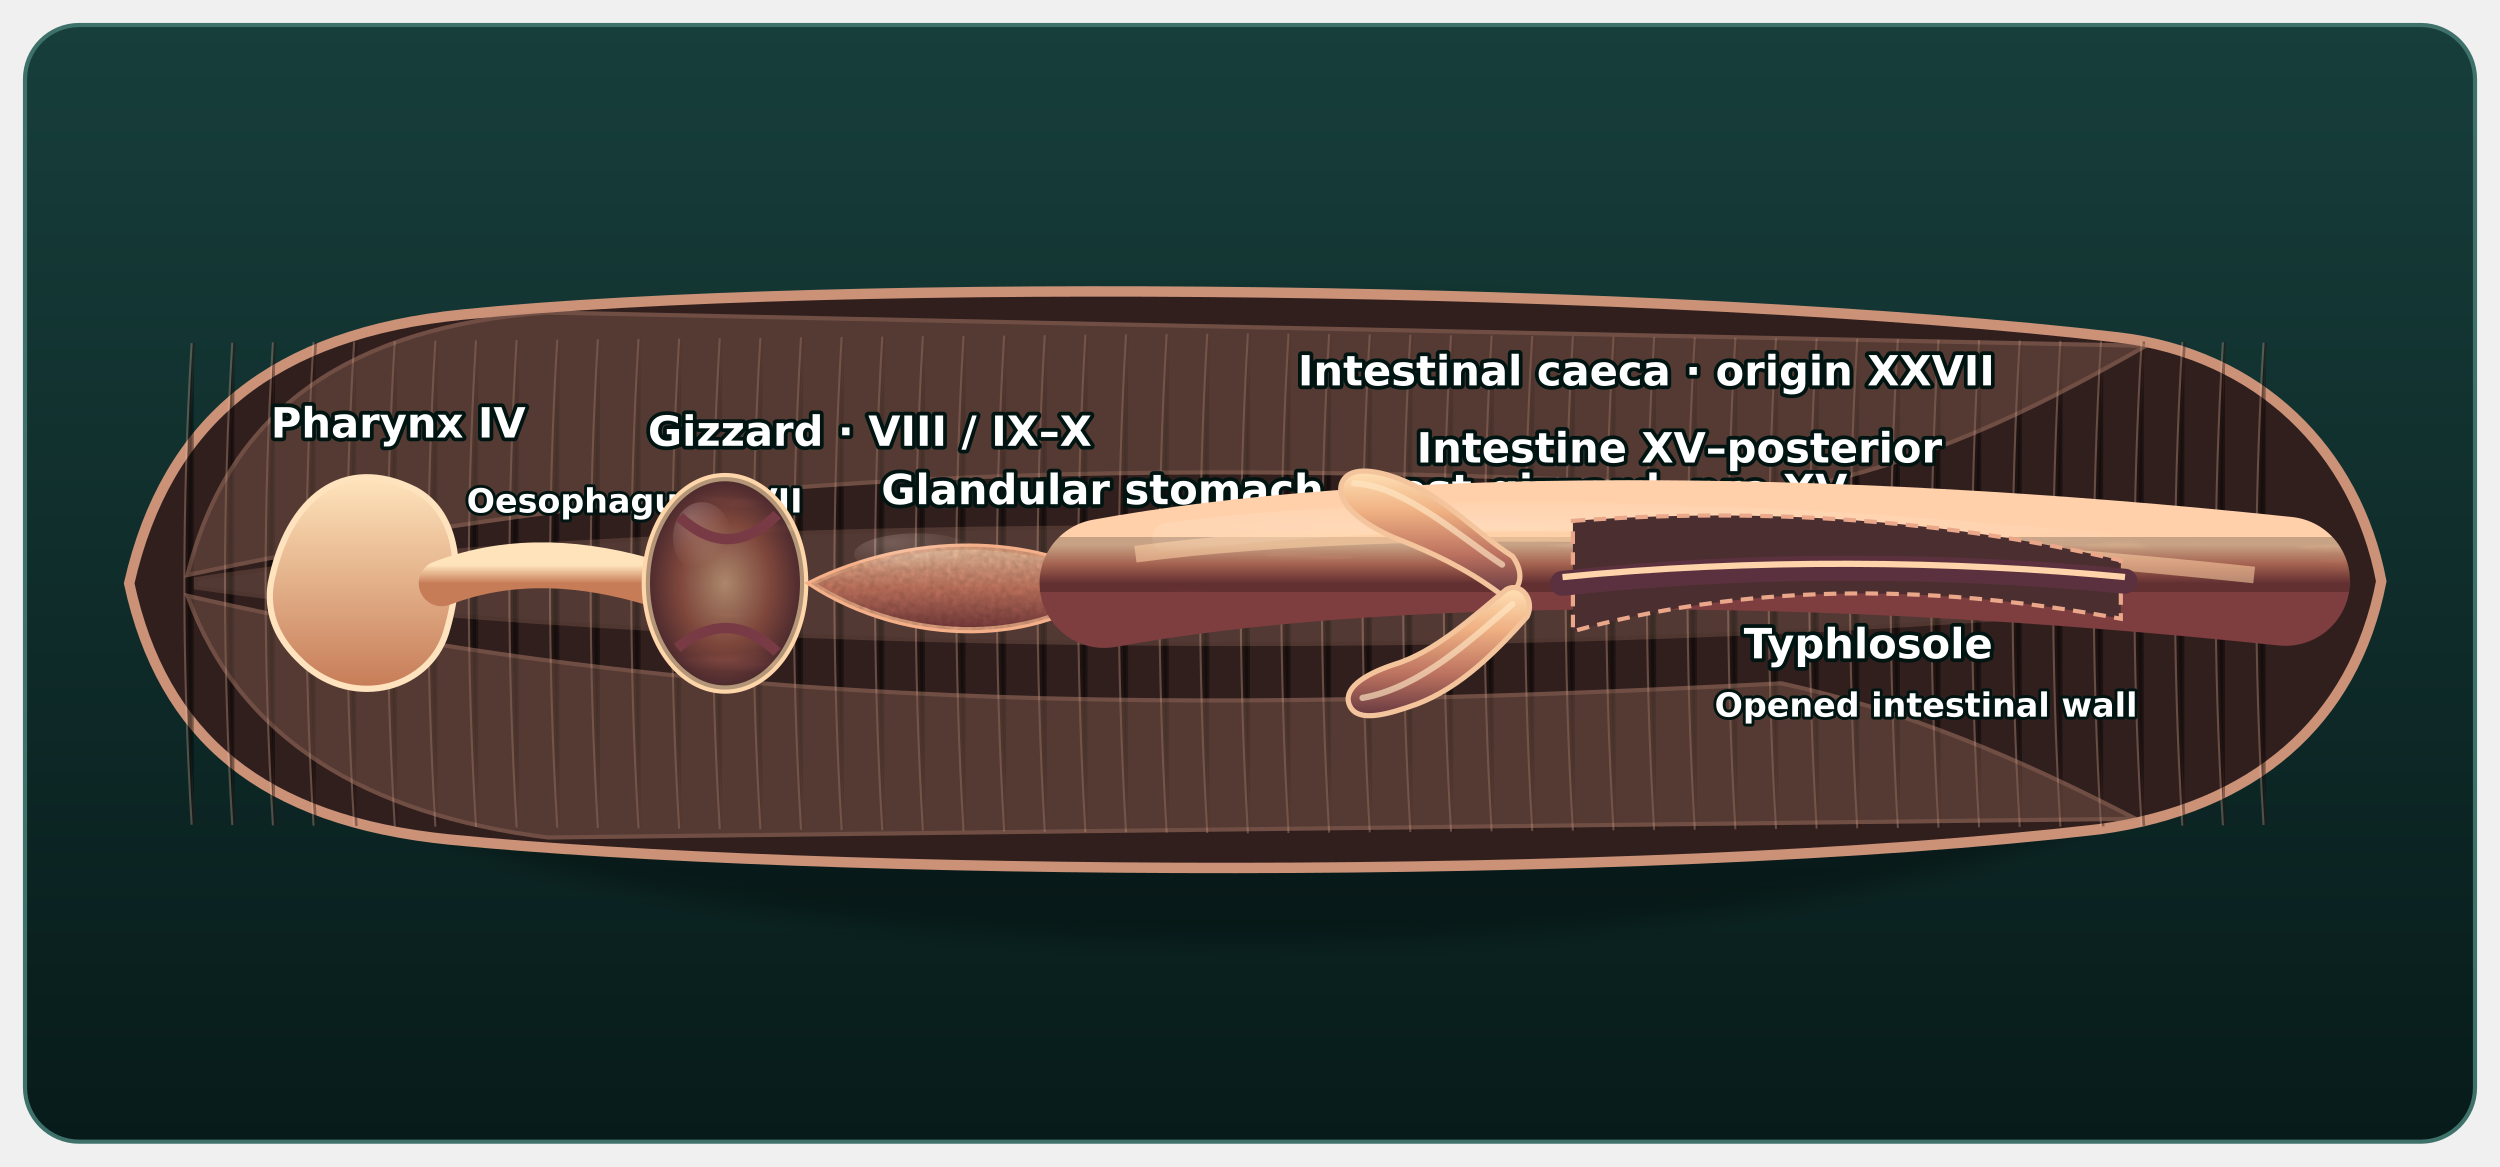
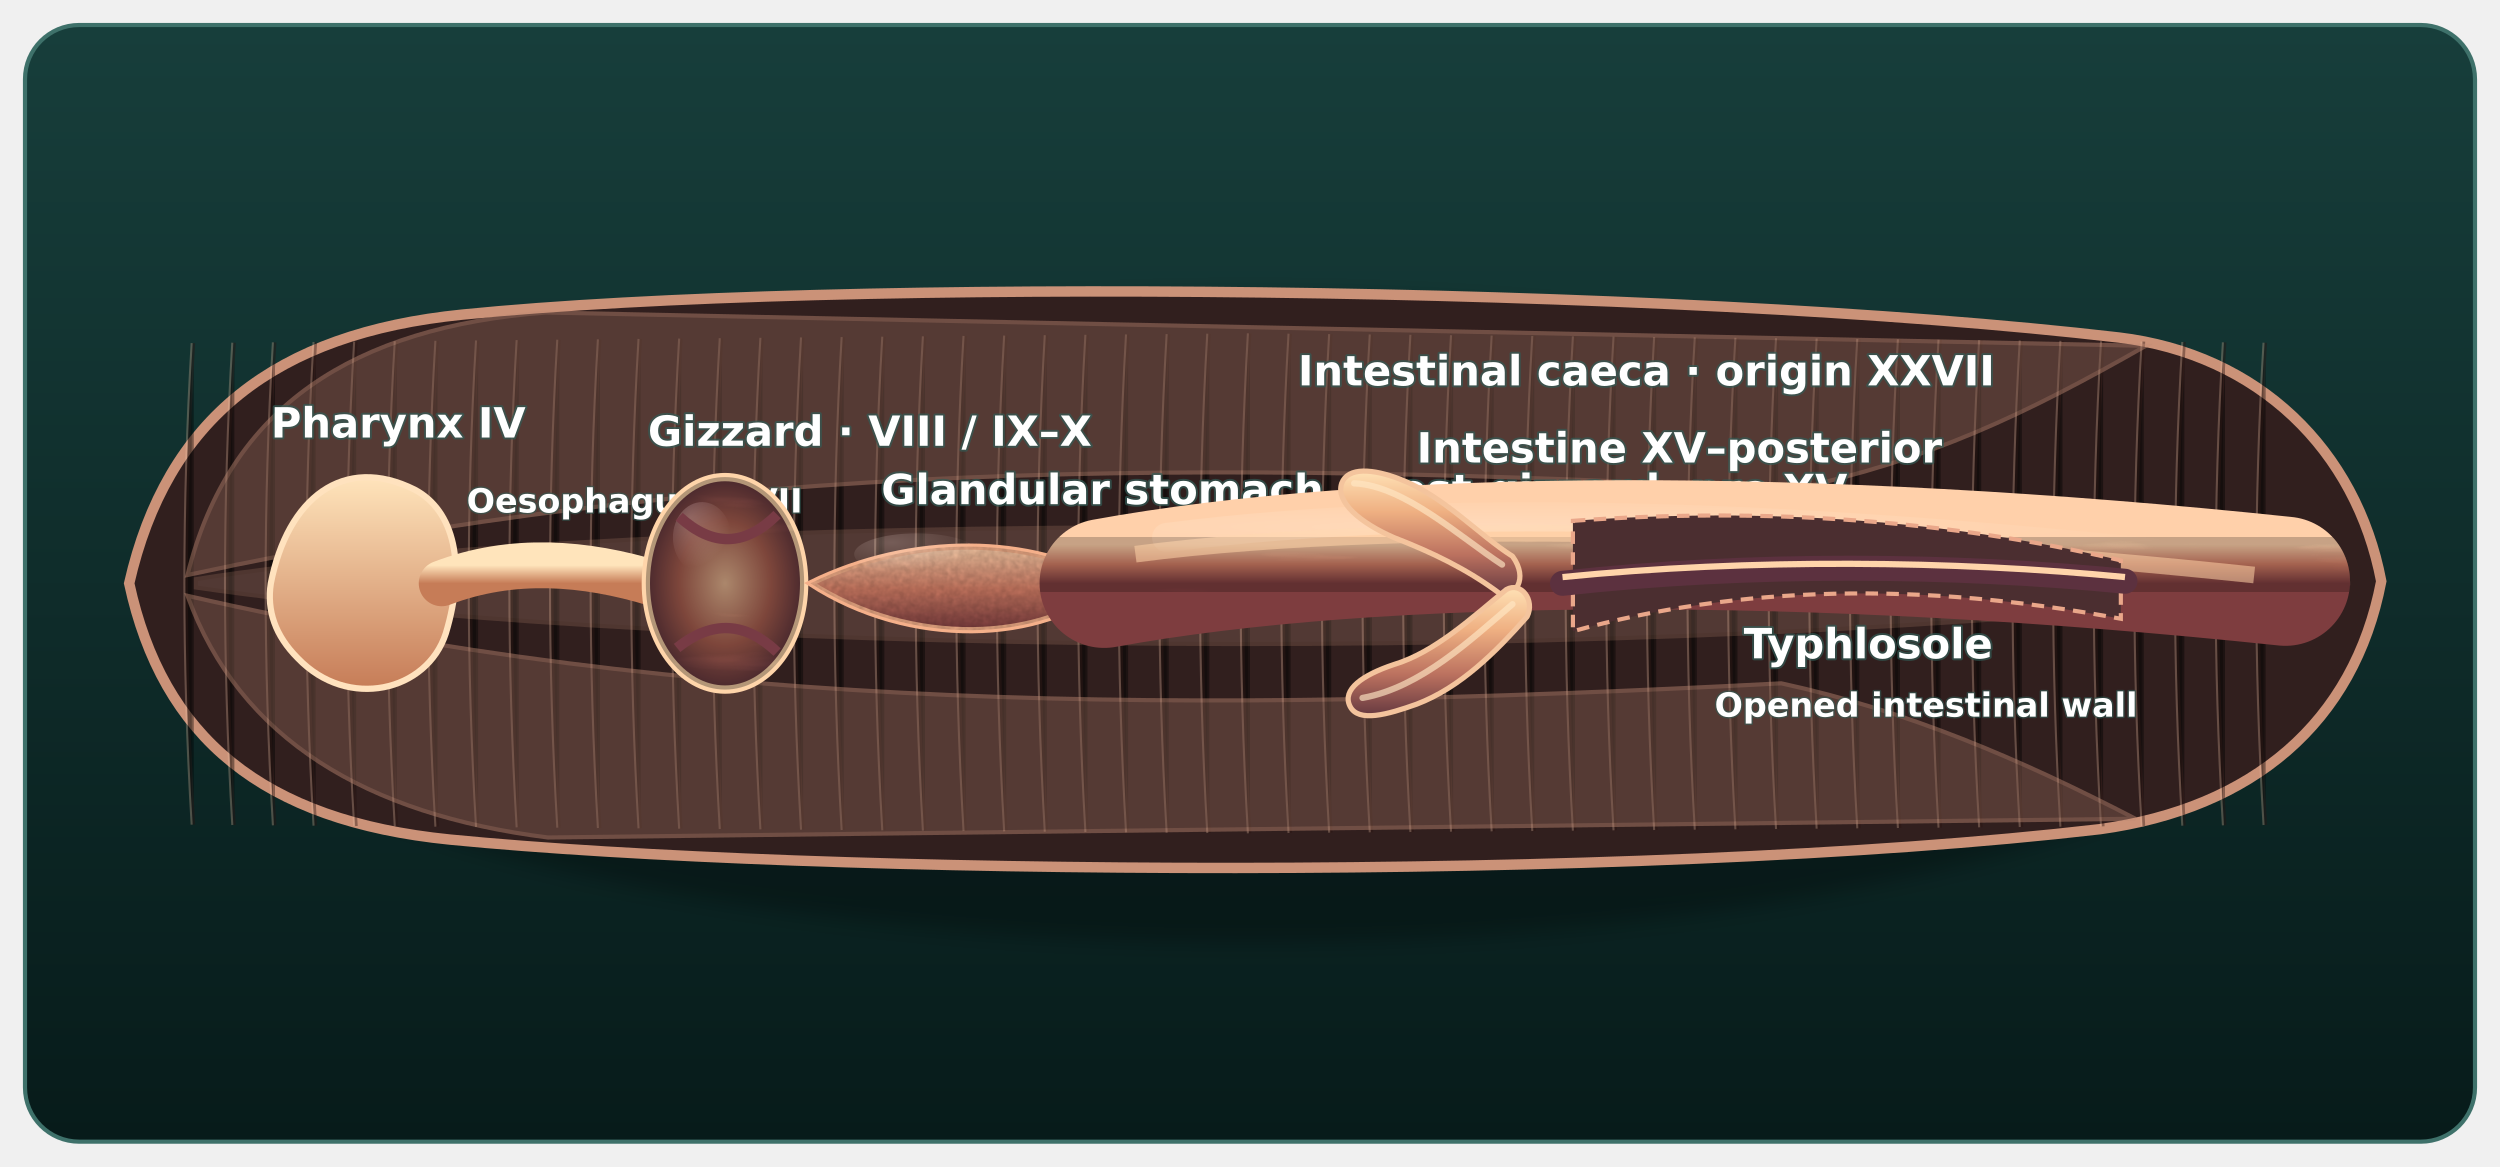
<svg xmlns="http://www.w3.org/2000/svg" id="anatomySvg" viewBox="0 0 1200 560" role="group" aria-labelledby="svgTitle svgDesc" style="transform: none; display: block;" lang="en" xml:lang="en" width="1200" height="560" class="motion-paused">
  <defs>
    <linearGradient id="trayGrad" x1="0" y1="0" x2="0" y2="1">
      <stop stop-color="#173e3b" />
      <stop offset="1" stop-color="#071b1a" />
    </linearGradient>
    <linearGradient id="skinGrad" x1="0" y1="0" x2="0" y2="1">
      <stop stop-color="#b87f69" />
      <stop offset=".42" stop-color="#8b5b4b" />
      <stop offset="1" stop-color="#593c35" />
    </linearGradient>
    <linearGradient id="gutGrad" x1="0" y1="0" x2="0" y2="1">
      <stop stop-color="#ffd0aa" />
      <stop offset=".5" stop-color="#d37e66" />
      <stop offset="1" stop-color="#7e3d3f" />
    </linearGradient>
    <linearGradient id="gutLight" x1="0" y1="0" x2="0" y2="1">
      <stop stop-color="#ffe4bb" />
      <stop offset="1" stop-color="#c67c57" />
    </linearGradient>
    <radialGradient id="gizzardGrad">
      <stop stop-color="#f4c099" />
      <stop offset=".58" stop-color="#b36454" />
      <stop offset="1" stop-color="#683940" />
    </radialGradient>
    <linearGradient id="vesselGrad" x1="0" y1="0" x2="1" y2="0">
      <stop stop-color="#8e1e34" />
      <stop offset=".45" stop-color="#ff6670" />
      <stop offset="1" stop-color="#8e1e34" />
    </linearGradient>
    <radialGradient id="reproGrad">
      <stop stop-color="#f3c8ff" />
      <stop offset=".7" stop-color="#a958c6" />
      <stop offset="1" stop-color="#54295f" />
    </radialGradient>
    <filter id="soft">
      <feGaussianBlur stdDeviation="5" />
    </filter>
    <marker id="arrowRed" markerWidth="8" markerHeight="8" refX="6" refY="3" orient="auto">
      <path d="M0 0L6 3L0 6Z" fill="#ff8991" />
    </marker>
    <marker id="arrowBlue" markerWidth="8" markerHeight="8" refX="6" refY="3" orient="auto">
      <path d="M0 0L6 3L0 6Z" fill="#7bd8ff" />
    </marker>
    <filter id="organicTexture" x="-20%" y="-20%" width="140%" height="140%">
      <feTurbulence type="fractalNoise" baseFrequency="0.012 0.09" numOctaves="4" seed="7" result="grain" />
      <feColorMatrix in="grain" type="matrix" values="0 0 0 0 0  0 0 0 0 0  0 0 0 0 0  0.85 0.85 0.85 0 0" result="grainAlpha" />
      <feComposite in="grainAlpha" in2="SourceGraphic" operator="in" />
    </filter>
    <filter id="fineGrain" x="-20%" y="-20%" width="140%" height="140%">
      <feTurbulence type="fractalNoise" baseFrequency="0.35" numOctaves="2" seed="3" result="fine" />
      <feColorMatrix in="fine" type="matrix" values="0 0 0 0 0  0 0 0 0 0  0 0 0 0 0  0.5 0.5 0.5 0 0" result="fineAlpha" />
      <feComposite in="fineAlpha" in2="SourceGraphic" operator="in" />
    </filter>
    <radialGradient id="glossHi" cx="34%" cy="20%" r="60%">
      <stop offset="0" stop-color="#fff" stop-opacity=".55" />
      <stop offset=".45" stop-color="#fff" stop-opacity=".1" />
      <stop offset="1" stop-color="#fff" stop-opacity="0" />
    </radialGradient>
    <radialGradient id="glossHiSmall" cx="30%" cy="22%" r="70%">
      <stop offset="0" stop-color="#fff" stop-opacity=".7" />
      <stop offset="1" stop-color="#fff" stop-opacity="0" />
    </radialGradient>
    <linearGradient id="skinGrad2" x1="0" y1="0" x2="0" y2="1">
      <stop stop-color="#c68a70" offset="0" />
      <stop offset=".18" stop-color="#a8664f" />
      <stop offset=".5" stop-color="#7d4438" />
      <stop offset=".78" stop-color="#5a352f" />
      <stop offset="1" stop-color="#3c211f" />
    </linearGradient>
    <radialGradient id="fleshGlow" cx="50%" cy="35%" r="65%">
      <stop offset="0" stop-color="#ffe0c8" stop-opacity=".5" />
      <stop offset="1" stop-color="#ffe0c8" stop-opacity="0" />
    </radialGradient>
    <clipPath id="externalClip">
      <path d="M65 280 C88 227 136 190 220 186 C470 180 841 183 1050 208 C1112 217 1140 245 1145 280 C1138 324 1095 350 1044 358 C784 384 420 377 218 374 C133 371 87 330 65 280 Z" />
    </clipPath>
    <linearGradient id="caecumPolish" x1="0" y1="0" x2="0" y2="1">
      <stop offset="0" stop-color="#ffe1b5" />
      <stop offset="0.33" stop-color="#efb082" />
      <stop offset="0.68" stop-color="#bb715f" />
      <stop offset="1" stop-color="#663940" />
    </linearGradient>
    <linearGradient id="nervePolish" x1="0" y1="0" x2="0" y2="1">
      <stop offset="0" stop-color="#fff3c1" />
      <stop offset="0.28" stop-color="#ffe179" />
      <stop offset="0.65" stop-color="#d8a43a" />
      <stop offset="1" stop-color="#805424" />
    </linearGradient>
    <linearGradient id="epidermisPolish" x1="0" y1="0" x2="0" y2="1">
      <stop offset="0" stop-color="#f8ccad" />
      <stop offset="0.4" stop-color="#d99c80" />
      <stop offset="1" stop-color="#8f594f" />
    </linearGradient>
    <linearGradient id="skinDepthPolish" x1="0" y1="0" x2="0" y2="1">
      <stop offset="0" stop-color="#b77d6c" />
      <stop offset="0.55" stop-color="#734e48" />
      <stop offset="1" stop-color="#382e32" />
    </linearGradient>
    <linearGradient id="mucusPolish" x1="0" y1="0" x2="0" y2="1">
      <stop offset="0" stop-color="#e6fcff" />
      <stop offset="0.28" stop-color="#ade4e5" />
      <stop offset="1" stop-color="#487f89" />
    </linearGradient>
    <radialGradient id="ganglionPolish" cx=".33" cy=".22" r=".85">
      <stop offset="0" stop-color="#fff8d2" />
      <stop offset="0.38" stop-color="#f7d565" />
      <stop offset="1" stop-color="#957026" />
    </radialGradient>
    <marker id="arrowGasIn" markerWidth="12" markerHeight="12" refX="10" refY="6" orient="auto" markerUnits="userSpaceOnUse">
      <path d="M0 0L12 6L0 12Z" fill="#85e2ff" />
    </marker>
    <marker id="arrowGasOut" markerWidth="12" markerHeight="12" refX="10" refY="6" orient="auto" markerUnits="userSpaceOnUse">
      <path d="M0 0L12 6L0 12Z" fill="#ffb0b7" />
    </marker>
  </defs>
  <rect x="12" y="12" width="1176" height="536" rx="26" fill="url(#trayGrad)" stroke="#3e716a" stroke-width="2" />
  <ellipse cx="600" cy="297" rx="526" ry="155" fill="#000" opacity=".28" filter="url(#soft)" id="bodyShadow" style="display: inline;" />
  <path id="bodyBase" d="M62 280C80 201 132 160 222 151C402 133 802 137 1017 162C1084 170 1131 216 1143 279C1130 347 1081 388 1008 398C785 424 389 420 216 403C126 394 78 354 62 280Z" fill="#311f1e" stroke="#cb9278" stroke-width="5" style="display: inline;" />
  <g id="segments" aria-hidden="true" style="display: inline;">
    <path class="segment-shadow" d="M93 164.68Q86 280 93 395.84" style="stroke: #2a1210; stroke-width: 1.4; opacity: 0.4;" />
    <path class="segment-line" d="M92 164.68Q85 280 92 395.84" style="stroke: #f0c6a8; stroke-width: 1; opacity: 0.28;" />
    <path class="segment-shadow" d="M112.5 164.5Q105.5 280 112.5 396" style="stroke: #2a1210; stroke-width: 1.4; opacity: 0.4;" />
    <path class="segment-line" d="M111.5 164.5Q104.5 280 111.5 396" style="stroke: #f0c6a8; stroke-width: 1; opacity: 0.28;" />
    <path class="segment-shadow" d="M132 164.32Q125 280 132 396.16" style="stroke: #2a1210; stroke-width: 1.4; opacity: 0.4;" />
    <path class="segment-line" d="M131 164.32Q124 280 131 396.16" style="stroke: #f0c6a8; stroke-width: 1; opacity: 0.28;" />
    <path class="segment-shadow" d="M151.5 164.14Q144.5 280 151.5 396.32" style="stroke: #2a1210; stroke-width: 1.4; opacity: 0.4;" />
    <path class="segment-line" d="M150.5 164.14Q143.5 280 150.5 396.32" style="stroke: #f0c6a8; stroke-width: 1; opacity: 0.28;" />
    <path class="segment-shadow" d="M171 163.96Q164 280 171 396.48" style="stroke: #2a1210; stroke-width: 1.4; opacity: 0.4;" />
    <path class="segment-line" d="M170 163.96Q163 280 170 396.48" style="stroke: #f0c6a8; stroke-width: 1; opacity: 0.28;" />
    <path class="segment-shadow" d="M190.5 163.78Q183.5 280 190.5 396.64" style="stroke: #2a1210; stroke-width: 1.4; opacity: 0.4;" />
    <path class="segment-line" d="M189.5 163.78Q182.5 280 189.5 396.64" style="stroke: #f0c6a8; stroke-width: 1; opacity: 0.28;" />
    <path class="segment-shadow" d="M210 163.6Q203 280 210 396.8" style="stroke: #2a1210; stroke-width: 1.4; opacity: 0.4;" />
    <path class="segment-line" d="M209 163.6Q202 280 209 396.8" style="stroke: #f0c6a8; stroke-width: 1; opacity: 0.28;" />
    <path class="segment-shadow" d="M229.5 163.42Q222.5 280 229.5 396.96" style="stroke: #2a1210; stroke-width: 1.4; opacity: 0.4;" />
    <path class="segment-line" d="M228.5 163.42Q221.5 280 228.5 396.96" style="stroke: #f0c6a8; stroke-width: 1; opacity: 0.28;" />
    <path class="segment-shadow" d="M249 163.24Q242 280 249 397.12" style="stroke: #2a1210; stroke-width: 1.4; opacity: 0.4;" />
    <path class="segment-line" d="M248 163.24Q241 280 248 397.12" style="stroke: #f0c6a8; stroke-width: 1; opacity: 0.28;" />
    <path class="segment-shadow" d="M268.5 163.06Q261.5 280 268.5 397.28" style="stroke: #2a1210; stroke-width: 1.4; opacity: 0.4;" />
    <path class="segment-line" d="M267.5 163.06Q260.5 280 267.5 397.28" style="stroke: #f0c6a8; stroke-width: 1; opacity: 0.28;" />
    <path class="segment-shadow" d="M288 162.88Q281 280 288 397.44" style="stroke: #2a1210; stroke-width: 1.4; opacity: 0.4;" />
    <path class="segment-line" d="M287 162.88Q280 280 287 397.44" style="stroke: #f0c6a8; stroke-width: 1; opacity: 0.28;" />
    <path class="segment-shadow" d="M307.5 162.7Q300.5 280 307.5 397.6" style="stroke: #2a1210; stroke-width: 1.4; opacity: 0.4;" />
    <path class="segment-line" d="M306.5 162.7Q299.5 280 306.5 397.6" style="stroke: #f0c6a8; stroke-width: 1; opacity: 0.28;" />
    <path class="segment-shadow" d="M327 162.52Q320 280 327 397.76" style="stroke: #2a1210; stroke-width: 1.4; opacity: 0.4;" />
    <path class="segment-line" d="M326 162.52Q319 280 326 397.76" style="stroke: #f0c6a8; stroke-width: 1; opacity: 0.28;" />
    <path class="segment-shadow" d="M346.5 162.34Q339.5 280 346.5 397.92" style="stroke: #2a1210; stroke-width: 1.4; opacity: 0.4;" />
    <path class="segment-line" d="M345.5 162.34Q338.5 280 345.5 397.92" style="stroke: #f0c6a8; stroke-width: 1; opacity: 0.28;" />
    <path class="segment-shadow" d="M366 162.16Q359 280 366 398.08" style="stroke: #2a1210; stroke-width: 1.4; opacity: 0.4;" />
    <path class="segment-line" d="M365 162.16Q358 280 365 398.08" style="stroke: #f0c6a8; stroke-width: 1; opacity: 0.28;" />
    <path class="segment-shadow" d="M385.5 161.98Q378.5 280 385.5 398.24" style="stroke: #2a1210; stroke-width: 1.4; opacity: 0.4;" />
    <path class="segment-line" d="M384.5 161.98Q377.5 280 384.5 398.24" style="stroke: #f0c6a8; stroke-width: 1; opacity: 0.28;" />
    <path class="segment-shadow" d="M405 161.8Q398 280 405 398.4" style="stroke: #2a1210; stroke-width: 1.4; opacity: 0.4;" />
    <path class="segment-line" d="M404 161.8Q397 280 404 398.4" style="stroke: #f0c6a8; stroke-width: 1; opacity: 0.28;" />
    <path class="segment-shadow" d="M424.5 161.62Q417.5 280 424.5 398.56" style="stroke: #2a1210; stroke-width: 1.4; opacity: 0.4;" />
    <path class="segment-line" d="M423.5 161.62Q416.5 280 423.5 398.56" style="stroke: #f0c6a8; stroke-width: 1; opacity: 0.28;" />
    <path class="segment-shadow" d="M444 161.44Q437 280 444 398.72" style="stroke: #2a1210; stroke-width: 1.4; opacity: 0.4;" />
    <path class="segment-line" d="M443 161.44Q436 280 443 398.72" style="stroke: #f0c6a8; stroke-width: 1; opacity: 0.28;" />
    <path class="segment-shadow" d="M463.5 161.26Q456.5 280 463.5 398.88" style="stroke: #2a1210; stroke-width: 1.4; opacity: 0.4;" />
    <path class="segment-line" d="M462.5 161.26Q455.5 280 462.5 398.88" style="stroke: #f0c6a8; stroke-width: 1; opacity: 0.28;" />
    <path class="segment-shadow" d="M483 161.08Q476 280 483 399.04" style="stroke: #2a1210; stroke-width: 1.4; opacity: 0.4;" />
    <path class="segment-line" d="M482 161.08Q475 280 482 399.04" style="stroke: #f0c6a8; stroke-width: 1; opacity: 0.28;" />
    <path class="segment-shadow" d="M502.5 160.9Q495.5 280 502.5 399.2" style="stroke: #2a1210; stroke-width: 1.4; opacity: 0.4;" />
    <path class="segment-line" d="M501.5 160.9Q494.5 280 501.5 399.2" style="stroke: #f0c6a8; stroke-width: 1; opacity: 0.28;" />
    <path class="segment-shadow" d="M522 160.72Q515 280 522 399.36" style="stroke: #2a1210; stroke-width: 1.4; opacity: 0.4;" />
    <path class="segment-line" d="M521 160.72Q514 280 521 399.36" style="stroke: #f0c6a8; stroke-width: 1; opacity: 0.28;" />
    <path class="segment-shadow" d="M541.5 160.54Q534.5 280 541.5 399.52" style="stroke: #2a1210; stroke-width: 1.4; opacity: 0.4;" />
    <path class="segment-line" d="M540.5 160.54Q533.5 280 540.5 399.52" style="stroke: #f0c6a8; stroke-width: 1; opacity: 0.28;" />
    <path class="segment-shadow" d="M561 160.36Q554 280 561 399.68" style="stroke: #2a1210; stroke-width: 1.4; opacity: 0.4;" />
    <path class="segment-line" d="M560 160.36Q553 280 560 399.68" style="stroke: #f0c6a8; stroke-width: 1; opacity: 0.28;" />
    <path class="segment-shadow" d="M580.5 160.18Q573.5 280 580.5 399.84" style="stroke: #2a1210; stroke-width: 1.4; opacity: 0.4;" />
    <path class="segment-line" d="M579.5 160.18Q572.5 280 579.5 399.84" style="stroke: #f0c6a8; stroke-width: 1; opacity: 0.28;" />
    <path class="segment-shadow" d="M600 160Q593 280 600 400" style="stroke: #2a1210; stroke-width: 1.4; opacity: 0.4;" />
    <path class="segment-line" d="M599 160Q592 280 599 400" style="stroke: #f0c6a8; stroke-width: 1; opacity: 0.28;" />
    <path class="segment-shadow" d="M619.5 160.18Q612.5 280 619.5 399.84" style="stroke: #2a1210; stroke-width: 1.4; opacity: 0.4;" />
    <path class="segment-line" d="M618.5 160.18Q611.5 280 618.5 399.84" style="stroke: #f0c6a8; stroke-width: 1; opacity: 0.28;" />
    <path class="segment-shadow" d="M639 160.36Q632 280 639 399.68" style="stroke: #2a1210; stroke-width: 1.4; opacity: 0.4;" />
    <path class="segment-line" d="M638 160.36Q631 280 638 399.68" style="stroke: #f0c6a8; stroke-width: 1; opacity: 0.28;" />
    <path class="segment-shadow" d="M658.5 160.54Q651.5 280 658.5 399.52" style="stroke: #2a1210; stroke-width: 1.4; opacity: 0.4;" />
    <path class="segment-line" d="M657.5 160.54Q650.5 280 657.5 399.52" style="stroke: #f0c6a8; stroke-width: 1; opacity: 0.28;" />
    <path class="segment-shadow" d="M678 160.72Q671 280 678 399.36" style="stroke: #2a1210; stroke-width: 1.4; opacity: 0.4;" />
    <path class="segment-line" d="M677 160.72Q670 280 677 399.36" style="stroke: #f0c6a8; stroke-width: 1; opacity: 0.28;" />
    <path class="segment-shadow" d="M697.5 160.9Q690.5 280 697.5 399.2" style="stroke: #2a1210; stroke-width: 1.4; opacity: 0.4;" />
    <path class="segment-line" d="M696.5 160.9Q689.5 280 696.5 399.2" style="stroke: #f0c6a8; stroke-width: 1; opacity: 0.28;" />
    <path class="segment-shadow" d="M717 161.08Q710 280 717 399.04" style="stroke: #2a1210; stroke-width: 1.4; opacity: 0.4;" />
    <path class="segment-line" d="M716 161.08Q709 280 716 399.04" style="stroke: #f0c6a8; stroke-width: 1; opacity: 0.28;" />
    <path class="segment-shadow" d="M736.5 161.26Q729.5 280 736.5 398.88" style="stroke: #2a1210; stroke-width: 1.4; opacity: 0.4;" />
    <path class="segment-line" d="M735.5 161.26Q728.5 280 735.5 398.88" style="stroke: #f0c6a8; stroke-width: 1; opacity: 0.28;" />
    <path class="segment-shadow" d="M756 161.44Q749 280 756 398.72" style="stroke: #2a1210; stroke-width: 1.4; opacity: 0.4;" />
    <path class="segment-line" d="M755 161.44Q748 280 755 398.72" style="stroke: #f0c6a8; stroke-width: 1; opacity: 0.28;" />
    <path class="segment-shadow" d="M775.5 161.62Q768.5 280 775.5 398.56" style="stroke: #2a1210; stroke-width: 1.4; opacity: 0.4;" />
    <path class="segment-line" d="M774.5 161.62Q767.5 280 774.5 398.56" style="stroke: #f0c6a8; stroke-width: 1; opacity: 0.28;" />
    <path class="segment-shadow" d="M795 161.8Q788 280 795 398.4" style="stroke: #2a1210; stroke-width: 1.4; opacity: 0.4;" />
    <path class="segment-line" d="M794 161.8Q787 280 794 398.4" style="stroke: #f0c6a8; stroke-width: 1; opacity: 0.28;" />
    <path class="segment-shadow" d="M814.5 161.98Q807.5 280 814.5 398.24" style="stroke: #2a1210; stroke-width: 1.4; opacity: 0.4;" />
    <path class="segment-line" d="M813.5 161.98Q806.5 280 813.5 398.24" style="stroke: #f0c6a8; stroke-width: 1; opacity: 0.28;" />
    <path class="segment-shadow" d="M834 162.16Q827 280 834 398.08" style="stroke: #2a1210; stroke-width: 1.4; opacity: 0.4;" />
    <path class="segment-line" d="M833 162.16Q826 280 833 398.08" style="stroke: #f0c6a8; stroke-width: 1; opacity: 0.28;" />
    <path class="segment-shadow" d="M853.5 162.34Q846.5 280 853.5 397.92" style="stroke: #2a1210; stroke-width: 1.4; opacity: 0.4;" />
    <path class="segment-line" d="M852.5 162.34Q845.5 280 852.5 397.92" style="stroke: #f0c6a8; stroke-width: 1; opacity: 0.28;" />
    <path class="segment-shadow" d="M873 162.52Q866 280 873 397.76" style="stroke: #2a1210; stroke-width: 1.4; opacity: 0.4;" />
    <path class="segment-line" d="M872 162.52Q865 280 872 397.76" style="stroke: #f0c6a8; stroke-width: 1; opacity: 0.28;" />
    <path class="segment-shadow" d="M892.5 162.7Q885.5 280 892.5 397.6" style="stroke: #2a1210; stroke-width: 1.4; opacity: 0.4;" />
    <path class="segment-line" d="M891.5 162.7Q884.5 280 891.5 397.6" style="stroke: #f0c6a8; stroke-width: 1; opacity: 0.28;" />
    <path class="segment-shadow" d="M912 162.88Q905 280 912 397.44" style="stroke: #2a1210; stroke-width: 1.4; opacity: 0.4;" />
    <path class="segment-line" d="M911 162.88Q904 280 911 397.44" style="stroke: #f0c6a8; stroke-width: 1; opacity: 0.28;" />
    <path class="segment-shadow" d="M931.5 163.06Q924.5 280 931.5 397.28" style="stroke: #2a1210; stroke-width: 1.4; opacity: 0.4;" />
    <path class="segment-line" d="M930.5 163.06Q923.5 280 930.5 397.28" style="stroke: #f0c6a8; stroke-width: 1; opacity: 0.28;" />
    <path class="segment-shadow" d="M951 163.24Q944 280 951 397.12" style="stroke: #2a1210; stroke-width: 1.4; opacity: 0.4;" />
    <path class="segment-line" d="M950 163.24Q943 280 950 397.12" style="stroke: #f0c6a8; stroke-width: 1; opacity: 0.28;" />
    <path class="segment-shadow" d="M970.5 163.42Q963.5 280 970.5 396.96" style="stroke: #2a1210; stroke-width: 1.4; opacity: 0.4;" />
    <path class="segment-line" d="M969.5 163.42Q962.5 280 969.5 396.96" style="stroke: #f0c6a8; stroke-width: 1; opacity: 0.28;" />
    <path class="segment-shadow" d="M990 163.6Q983 280 990 396.8" style="stroke: #2a1210; stroke-width: 1.4; opacity: 0.4;" />
    <path class="segment-line" d="M989 163.6Q982 280 989 396.8" style="stroke: #f0c6a8; stroke-width: 1; opacity: 0.28;" />
    <path class="segment-shadow" d="M1009.5 163.78Q1002.5 280 1009.5 396.64" style="stroke: #2a1210; stroke-width: 1.4; opacity: 0.4;" />
    <path class="segment-line" d="M1008.5 163.78Q1001.5 280 1008.5 396.64" style="stroke: #f0c6a8; stroke-width: 1; opacity: 0.28;" />
    <path class="segment-shadow" d="M1029 163.96Q1022 280 1029 396.48" style="stroke: #2a1210; stroke-width: 1.4; opacity: 0.4;" />
    <path class="segment-line" d="M1028 163.96Q1021 280 1028 396.48" style="stroke: #f0c6a8; stroke-width: 1; opacity: 0.28;" />
    <path class="segment-shadow" d="M1048.5 164.14Q1041.5 280 1048.5 396.32" style="stroke: #2a1210; stroke-width: 1.4; opacity: 0.4;" />
    <path class="segment-line" d="M1047.5 164.14Q1040.5 280 1047.5 396.32" style="stroke: #f0c6a8; stroke-width: 1; opacity: 0.28;" />
    <path class="segment-shadow" d="M1068 164.32Q1061 280 1068 396.16" style="stroke: #2a1210; stroke-width: 1.4; opacity: 0.4;" />
    <path class="segment-line" d="M1067 164.32Q1060 280 1067 396.16" style="stroke: #f0c6a8; stroke-width: 1; opacity: 0.28;" />
    <path class="segment-shadow" d="M1087.5 164.5Q1080.5 280 1087.5 396" style="stroke: #2a1210; stroke-width: 1.4; opacity: 0.4;" />
    <path class="segment-line" d="M1086.5 164.5Q1079.5 280 1086.5 396" style="stroke: #f0c6a8; stroke-width: 1; opacity: 0.28;" />
  </g>
  <g id="internalFlaps" aria-hidden="true" style="display: inline;">
    <path class="flap" d="M90 276C110 195 170 157 262 150L1030 166C972 199 926 221 860 235C573 220 345 221 90 276Z" style="fill: #835d4f; stroke: #c18b74; stroke-width: 2; opacity: 0.44;" />
    <path class="flap" d="M90 286C115 355 176 391 263 402L1025 393C969 364 915 341 855 328C566 343 335 342 90 286Z" style="fill: #835d4f; stroke: #c18b74; stroke-width: 2; opacity: 0.44;" />
    <path d="M94 278C310 244 813 245 1128 280C840 320 335 317 94 282Z" fill="#e9b394" opacity=".18" stroke="#d9a080" stroke-width="2" />
  </g>
  <g id="layer-digestive" class="layer active" style="display: inline;">
    <g class="svg-structure" data-structure="pharynx" tabindex="0" role="button" aria-hidden="false" aria-disabled="false" aria-label="Muscular pharynx">
      <ellipse class="hit" cx="176" cy="280" rx="55" ry="66" style="fill: none; stroke: none; stroke-width: 12px;" />
      <path d="M130 280C138 239 165 218 199 235C218 245 224 271 214 304C205 332 167 341 143 316C132 305 128 293 130 280Z" fill="url(#gutLight)" stroke="#ffe2be" stroke-width="3" />
-       <text x="130" y="210" class="organ-label" data-en-label="Pharynx IV" data-en-x="130" data-en-y="210" data-en-font="" lang="en" xml:lang="en" style="fill: #ffffff; stroke: #001412; stroke-width: 3.6; stroke-linejoin: round; font-size: 20px; font-weight: 800; font-family: DejaVu Sans;" paint-order="stroke" id="proof-label-0">
+       <text x="130" y="210" class="organ-label" data-en-label="Pharynx IV" data-en-x="130" data-en-y="210" data-en-font="" lang="en" xml:lang="en" style="fill: #ffffff; stroke: #315c55; stroke-width: 1.9; stroke-linejoin: round; font-size: 20px; font-weight: 800; font-family: DejaVu Sans; stroke-opacity: 0.68;" paint-order="stroke" id="proof-label-0">
        <tspan x="130" dy="0">Pharynx IV</tspan>
      </text>
    </g>
    <g class="svg-structure" data-structure="oesophagus" tabindex="0" role="button" aria-hidden="false" aria-disabled="false" aria-label="Oesophagus">
      <path class="hit" d="M212 280C246 267 281 270 314 280" fill="none" stroke="transparent" stroke-width="45" style="fill: none; stroke: none; stroke-width: 12px;" />
      <path d="M212 280C246 267 281 270 314 280" fill="none" stroke="url(#gutLight)" stroke-width="22" stroke-linecap="round" />
-       <text x="224" y="246" class="micro-label" data-en-label="Oesophagus V–VII" data-en-x="224" data-en-y="246" data-en-font="" lang="en" xml:lang="en" style="fill: #ffffff; stroke: #001412; stroke-width: 2.8; stroke-linejoin: round; font-size: 16px; font-family: DejaVu Sans; font-weight: 700;" paint-order="stroke" id="proof-label-1">
+       <text x="224" y="246" class="micro-label" data-en-label="Oesophagus V–VII" data-en-x="224" data-en-y="246" data-en-font="" lang="en" xml:lang="en" style="fill: #ffffff; stroke: #315c55; stroke-width: 1.4; stroke-linejoin: round; font-size: 16px; font-family: DejaVu Sans; font-weight: 700; stroke-opacity: 0.58;" paint-order="stroke" id="proof-label-1">
        <tspan x="224" dy="0">Oesophagus V–VII</tspan>
      </text>
    </g>
    <g class="svg-structure" data-structure="gizzard" tabindex="0" role="button" aria-hidden="false" aria-disabled="false" aria-label="Gizzard">
      <ellipse class="hit" cx="348" cy="280" rx="48" ry="63" style="fill: none; stroke: none; stroke-width: 12px;" />
      <ellipse cx="348" cy="280" rx="38" ry="51" fill="url(#gizzardGrad)" stroke="#ffd5aa" stroke-width="4" />
      <ellipse cx="348" cy="280" rx="38" ry="51" fill="#3a1418" filter="url(#organicTexture)" opacity=".3" style="mix-blend-mode:multiply;pointer-events:none" class="texture-overlay" />
      <ellipse cx="337" cy="258" rx="14" ry="17" fill="url(#glossHiSmall)" style="mix-blend-mode:soft-light;pointer-events:none" />
      <path d="M326 248Q350 270 373 247M325 311Q350 291 373 313" fill="none" stroke="#783b45" stroke-width="5" />
-       <text x="311" y="214" class="organ-label" data-en-label="Gizzard · VIII / IX–X (source-dependent)" data-en-x="311" data-en-y="214" data-en-font="" lang="en" xml:lang="en" style="fill: #ffffff; stroke: #001412; stroke-width: 3.6; stroke-linejoin: round; font-size: 20px; font-weight: 800; font-family: DejaVu Sans;" paint-order="stroke" id="proof-label-2">
+       <text x="311" y="214" class="organ-label" data-en-label="Gizzard · VIII / IX–X (source-dependent)" data-en-x="311" data-en-y="214" data-en-font="" lang="en" xml:lang="en" style="fill: #ffffff; stroke: #315c55; stroke-width: 1.9; stroke-linejoin: round; font-size: 20px; font-weight: 800; font-family: DejaVu Sans; stroke-opacity: 0.68;" paint-order="stroke" id="proof-label-2">
        <tspan x="311" dy="0">Gizzard · VIII / IX–X</tspan>
      </text>
    </g>
    <g class="svg-structure" data-structure="stomach" tabindex="0" role="button" aria-hidden="false" aria-disabled="false" aria-label="Glandular stomach">
      <path class="hit" d="M389 280C438 256 495 257 534 280C500 309 437 311 389 280Z" style="fill: none; stroke: none; stroke-width: 12px;" />
      <path d="M389 280C438 256 495 257 534 280C500 309 437 311 389 280Z" fill="url(#gutGrad)" stroke="#f5b08a" stroke-width="3" />
      <path d="M389 280C438 256 495 257 534 280C500 309 437 311 389 280Z" fill="#3a1418" filter="url(#fineGrain)" opacity=".22" style="mix-blend-mode:multiply;pointer-events:none" class="texture-overlay" />
      <ellipse cx="440" cy="266" rx="30" ry="10" fill="url(#glossHiSmall)" opacity=".8" style="mix-blend-mode:soft-light;pointer-events:none" />
-       <text x="423" y="242" class="organ-label" data-en-label="Glandular stomach · post-gizzard, pre-XV" data-en-x="423" data-en-y="242" data-en-font="" lang="en" xml:lang="en" style="fill: #ffffff; stroke: #001412; stroke-width: 3.6; stroke-linejoin: round; font-size: 20px; font-weight: 800; font-family: DejaVu Sans;" paint-order="stroke" id="proof-label-3">
+       <text x="423" y="242" class="organ-label" data-en-label="Glandular stomach · post-gizzard, pre-XV" data-en-x="423" data-en-y="242" data-en-font="" lang="en" xml:lang="en" style="fill: #ffffff; stroke: #315c55; stroke-width: 1.9; stroke-linejoin: round; font-size: 20px; font-weight: 800; font-family: DejaVu Sans; stroke-opacity: 0.68;" paint-order="stroke" id="proof-label-3">
        <tspan x="423" dy="0">Glandular stomach · post-gizzard, pre-XV</tspan>
      </text>
    </g>
    <g class="svg-structure" data-structure="intestine" tabindex="0" role="button" aria-hidden="false" aria-disabled="false" aria-label="Intestine">
      <path class="hit" d="M530 280C661 256 869 255 1097 279" fill="none" stroke="transparent" stroke-width="82" style="fill: none; stroke: none; stroke-width: 12px;" />
      <path d="M530 280C661 256 869 255 1097 279" fill="none" stroke="url(#gutGrad)" stroke-width="62" stroke-linecap="round" />
      <path d="M530 280C661 256 869 255 1097 279" fill="none" stroke="#2a0f12" stroke-width="62" stroke-linecap="round" filter="url(#organicTexture)" opacity=".22" style="mix-blend-mode:multiply;pointer-events:none" class="texture-overlay" />
      <path d="M545 266C683 248 892 256 1082 276" fill="none" stroke="#ffd1a5" stroke-width="8" opacity=".55" />
      <path d="M560 258C700 240 880 248 1075 270" fill="none" stroke="url(#glossHiSmall)" stroke-width="14" stroke-linecap="round" opacity=".6" style="mix-blend-mode:soft-light;pointer-events:none" />
-       <text x="680" y="222" class="organ-label" data-en-label="Intestine XV–posterior" data-en-x="680" data-en-y="222" data-en-font="" lang="en" xml:lang="en" style="fill: #ffffff; stroke: #001412; stroke-width: 3.6; stroke-linejoin: round; font-size: 20px; font-weight: 800; font-family: DejaVu Sans;" paint-order="stroke" id="proof-label-4">
+       <text x="680" y="222" class="organ-label" data-en-label="Intestine XV–posterior" data-en-x="680" data-en-y="222" data-en-font="" lang="en" xml:lang="en" style="fill: #ffffff; stroke: #315c55; stroke-width: 1.9; stroke-linejoin: round; font-size: 20px; font-weight: 800; font-family: DejaVu Sans; stroke-opacity: 0.68;" paint-order="stroke" id="proof-label-4">
        <tspan x="680" dy="0">Intestine XV–posterior</tspan>
      </text>
    </g>
    <g class="svg-structure" data-structure="intestinal-caeca" tabindex="0" role="button" aria-hidden="false" aria-disabled="false" aria-label="Intestinal caeca">
      <rect class="hit" x="625" y="190" width="130" height="170" rx="30" style="fill: none; stroke: none; stroke-width: 12px;" />
      <path d="M726 267 C710 257 693 238 672 230 C659 225 647 224 644 232 C641 241 653 251 669 258 C687 265 704 273 720 285 C727 287 734 278 726 267 Z" fill="url(#caecumPolish)" stroke="#f4c49d" stroke-width="2.5" stroke-linejoin="round" />
      <path d="M723 283 C707 296 689 313 669 319 C654 324 644 331 648 339 C652 347 666 343 680 338 C701 330 718 313 733 296 C737 288 730 279 723 283 Z" fill="url(#caecumPolish)" stroke="#f4c49d" stroke-width="2.5" stroke-linejoin="round" />
      <path d="M650 232 C674 233 701 258 721 271" fill="none" stroke="#ffe6c4" stroke-width="3" stroke-linecap="round" opacity=".66" pointer-events="none" aria-hidden="true" class="surface-detail" />
      <path d="M654 335 C682 330 706 307 726 290" fill="none" stroke="#ffe6c4" stroke-width="3" stroke-linecap="round" opacity=".66" pointer-events="none" aria-hidden="true" class="surface-detail" />
-       <text x="623" y="185" class="organ-label" data-en-label="Intestinal caeca · origin XXVII" data-en-x="623" data-en-y="185" data-en-font="" lang="en" xml:lang="en" style="fill: #ffffff; stroke: #001412; stroke-width: 3.6; stroke-linejoin: round; font-size: 20px; font-weight: 800; font-family: DejaVu Sans;" paint-order="stroke" id="proof-label-5">
+       <text x="623" y="185" class="organ-label" data-en-label="Intestinal caeca · origin XXVII" data-en-x="623" data-en-y="185" data-en-font="" lang="en" xml:lang="en" style="fill: #ffffff; stroke: #315c55; stroke-width: 1.9; stroke-linejoin: round; font-size: 20px; font-weight: 800; font-family: DejaVu Sans; stroke-opacity: 0.68;" paint-order="stroke" id="proof-label-5">
        <tspan x="623" dy="0">Intestinal caeca · origin XXVII</tspan>
      </text>
    </g>
    <g class="svg-structure" data-structure="typhlosole" tabindex="0" role="button" aria-hidden="false" aria-disabled="false" aria-label="Typhlosole">
      <path class="hit" d="M750 280C840 270 938 271 1020 279" fill="none" stroke="transparent" stroke-width="32" style="fill: none; stroke: none; stroke-width: 12px;" />
      <path d="M755 250 Q894 240 1018 269 L1018 297 Q874 270 755 303 Z" fill="#4b2e30" stroke="#eaa78a" stroke-width="2" stroke-dasharray="6 4" />
      <path d="M750 280C840 270 938 271 1020 279" fill="none" stroke="#5c313f" stroke-width="12" stroke-linecap="round" />
      <path d="M750 277C840 268 938 269 1020 277" fill="none" stroke="#ffd4aa" stroke-width="3" />
-       <text x="837" y="316" class="organ-label" data-en-label="Typhlosole" data-en-x="837" data-en-y="316" data-en-font="" lang="en" xml:lang="en" style="fill: #ffffff; stroke: #001412; stroke-width: 3.6; stroke-linejoin: round; font-size: 20px; font-weight: 800; font-family: DejaVu Sans;" paint-order="stroke" id="proof-label-6">
+       <text x="837" y="316" class="organ-label" data-en-label="Typhlosole" data-en-x="837" data-en-y="316" data-en-font="" lang="en" xml:lang="en" style="fill: #ffffff; stroke: #315c55; stroke-width: 1.9; stroke-linejoin: round; font-size: 20px; font-weight: 800; font-family: DejaVu Sans; stroke-opacity: 0.68;" paint-order="stroke" id="proof-label-6">
        <tspan x="837" dy="0">Typhlosole</tspan>
      </text>
-       <text x="823" y="344" class="micro-label" data-en-label="Opened intestinal wall" data-en-x="823" data-en-y="344" data-en-font="" lang="en" xml:lang="en" style="fill: #ffffff; stroke: #001412; stroke-width: 2.8; stroke-linejoin: round; font-size: 16px; font-family: DejaVu Sans; font-weight: 700;" paint-order="stroke" id="proof-label-7">
+       <text x="823" y="344" class="micro-label" data-en-label="Opened intestinal wall" data-en-x="823" data-en-y="344" data-en-font="" lang="en" xml:lang="en" style="fill: #ffffff; stroke: #315c55; stroke-width: 1.4; stroke-linejoin: round; font-size: 16px; font-family: DejaVu Sans; font-weight: 700; stroke-opacity: 0.58;" paint-order="stroke" id="proof-label-7">
        <tspan x="823" dy="0">Opened intestinal wall</tspan>
      </text>
    </g>
  </g>
  <g id="targetOverlay" aria-hidden="true" />
  <g id="selectionOverlay" aria-hidden="true" />
</svg>
